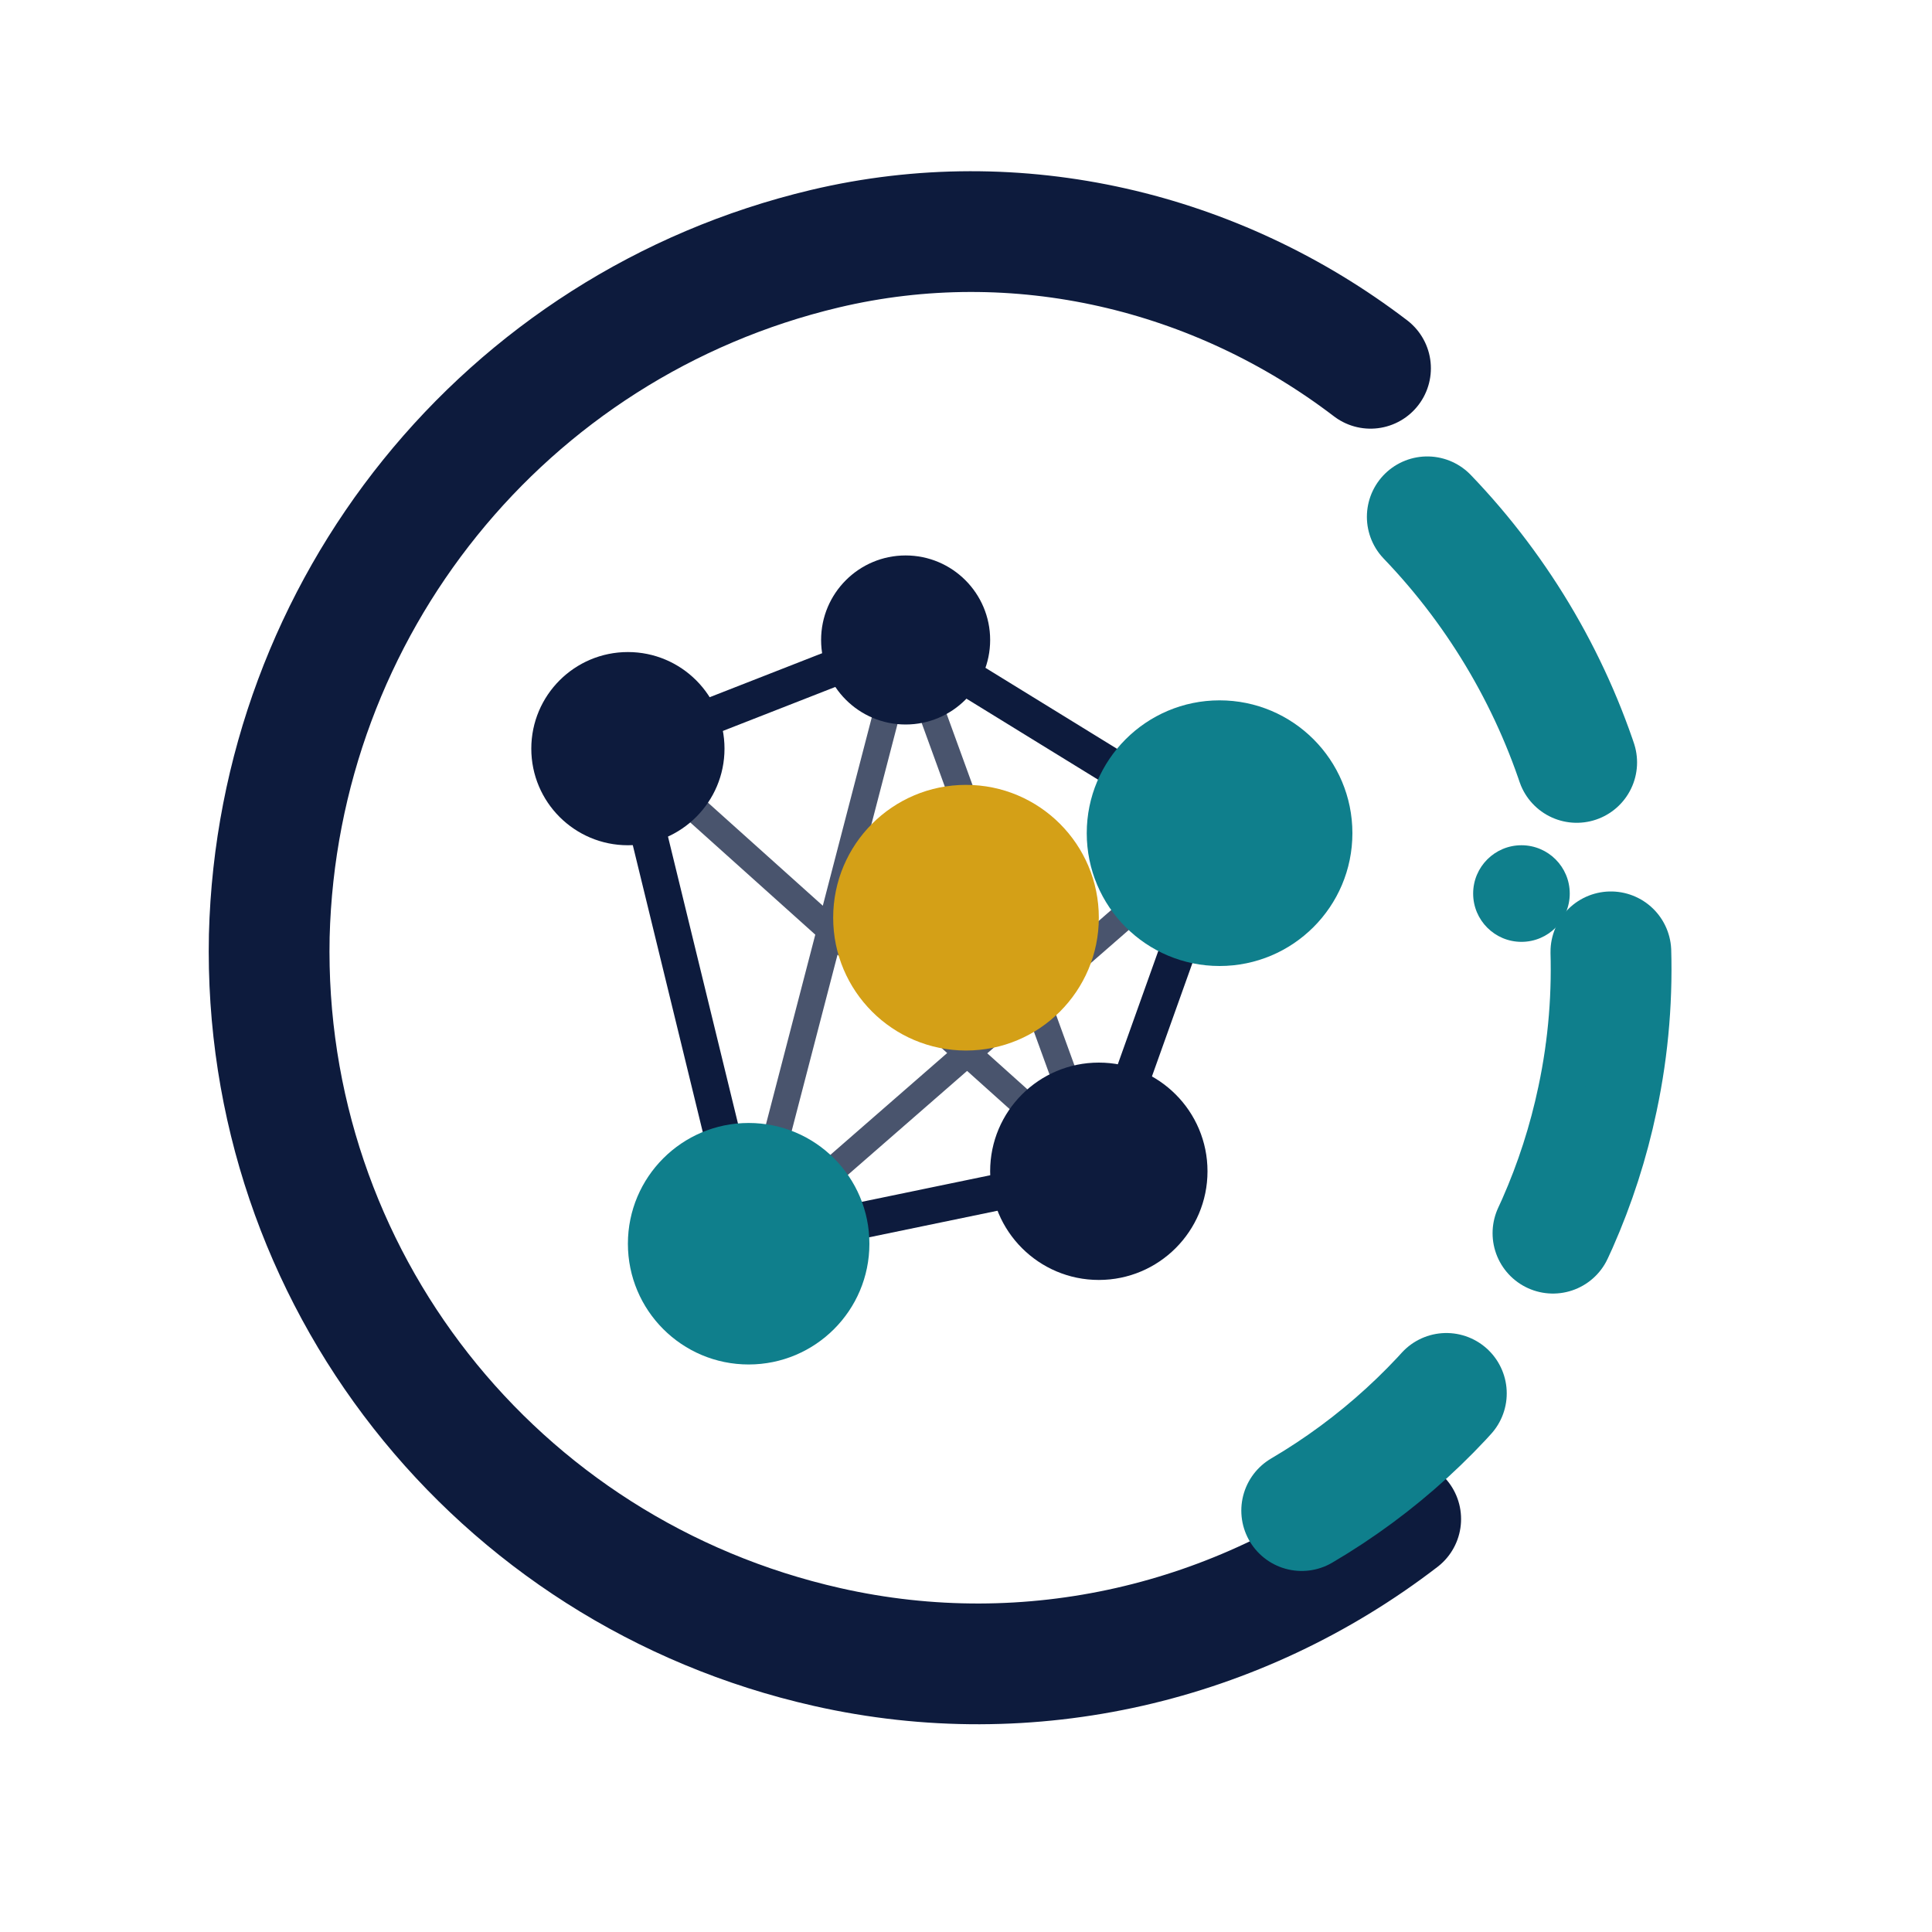
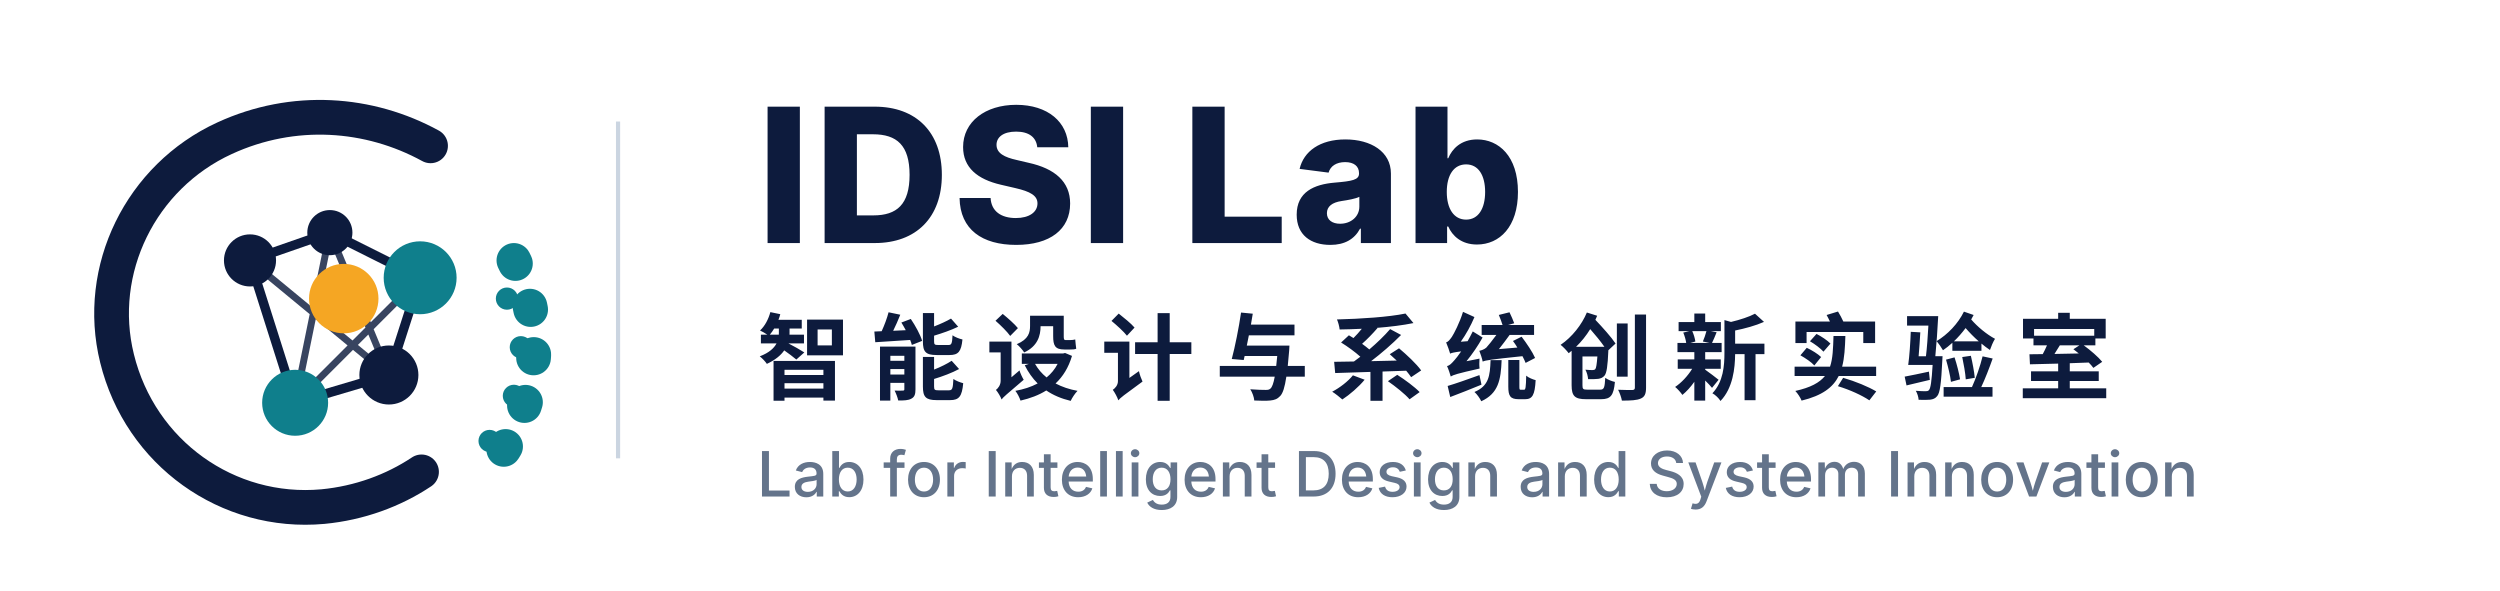
- <svg xmlns="http://www.w3.org/2000/svg" width="160" height="160" viewBox="0 0 160 160" fill="none" role="img" aria-labelledby="title desc">
-   <path d="M113.5 30.5C100.8 20.8 84.3 16.8 68.3 20.6C41.8 26.9 23 50.3 22.3 77.5C21.7 105.7 41 130.2 68.5 136.4C85.3 140.2 102.6 136.1 116 125.8" stroke="#0D1B3D" stroke-width="10" stroke-linecap="round" />
-   <path d="M118.2 42.8C130.4 55.5 136 73.6 132.3 91C129.3 105.3 120.4 117.7 107.8 125.1" stroke="#0F7F8C" stroke-width="10" stroke-linecap="round" stroke-dasharray="24 16" />
-   <path d="M52 62L75 53L101 69L91 97L62 103L52 62Z" stroke="#0D1B3D" stroke-width="3" stroke-linejoin="round" />
-   <path d="M75 53L62 103M52 62L91 97M75 53L91 97M101 69L62 103" stroke="#0D1B3D" stroke-opacity="0.75" stroke-width="2.2" />
-   <circle cx="52" cy="62" r="8" fill="#0D1B3D" />
-   <circle cx="75" cy="53" r="7" fill="#0D1B3D" />
-   <circle cx="101" cy="69" r="11" fill="#0F7F8C" />
-   <circle cx="91" cy="97" r="9" fill="#0D1B3D" />
-   <circle cx="62" cy="103" r="10" fill="#0F7F8C" />
-   <circle cx="80" cy="76" r="11" fill="#D4A017" />
-   <circle cx="126" cy="74" r="4" fill="#0F7F8C" />
-   <circle cx="131" cy="87" r="3" fill="#0F7F8C" />
-   <circle cx="128" cy="101" r="3.5" fill="#0F7F8C" />
+ <svg xmlns="http://www.w3.org/2000/svg" width="720" height="170" viewBox="0 0 720 170" fill="none" role="img" aria-labelledby="title desc">
+   <g transform="translate(18 20)">
+     <path d="M88 11C70.3 1.3 48.5-.3 28.7 8.8C4.5 19.9-8.6 46.7-2.3 72.2C4.4 99.5 29.6 117.4 57 114.9C67.5 113.9 77.3 110.3 85.4 104.9" transform="translate(18 11)" stroke="#0D1B3D" stroke-width="10" stroke-linecap="round" />
+     <path d="M112 44C121.3 62.1 119.2 85 107.1 101.3" transform="translate(18 11)" stroke="#0F7F8C" stroke-width="10" stroke-linecap="round" stroke-dasharray="1 13" />
+     <path d="M54 55L77 47L103 60L94 88L67 96L54 55Z" stroke="#0D1B3D" stroke-width="2.7" stroke-linejoin="round" />
+     <path d="M77 47L67 96M54 55L94 88M77 47L94 88M103 60L67 96" stroke="#0D1B3D" stroke-opacity="0.82" stroke-width="2" />
+     <circle cx="54" cy="55" r="7.5" fill="#0D1B3D" />
+     <circle cx="77" cy="47" r="6.5" fill="#0D1B3D" />
+     <circle cx="103" cy="60" r="10.5" fill="#0F7F8C" />
+     <circle cx="94" cy="88" r="8.5" fill="#0D1B3D" />
+     <circle cx="67" cy="96" r="9.5" fill="#0F7F8C" />
+     <circle cx="81" cy="66" r="10" fill="#F5A623" />
+     <circle cx="128" cy="66" r="3.2" fill="#0F7F8C" />
+     <circle cx="132" cy="80" r="3.2" fill="#0F7F8C" />
+     <circle cx="130" cy="94" r="3.2" fill="#0F7F8C" />
+     <circle cx="123" cy="107" r="3.2" fill="#0F7F8C" />
+   </g>
+   <line x1="178" y1="35" x2="178" y2="132" stroke="#CBD5E1" stroke-width="1.2" />
+   <text x="218" y="70" font-family="Inter, Arial, Helvetica, sans-serif" font-size="54" font-weight="800" letter-spacing="1" fill="#0D1B3D">IDSI Lab</text>
+   <text x="218" y="113" font-family="Source Han Sans SC, Noto Sans SC, Microsoft YaHei, PingFang SC, sans-serif" font-size="27" font-weight="700" letter-spacing="6" fill="#0D1B3D">智能设计与系统创新实验室</text>
+   <text x="218" y="143" font-family="Inter, Arial, Helvetica, sans-serif" font-size="18" font-weight="500" fill="#64748B">Lab for Intelligent Design and System Innovation</text>
</svg>
